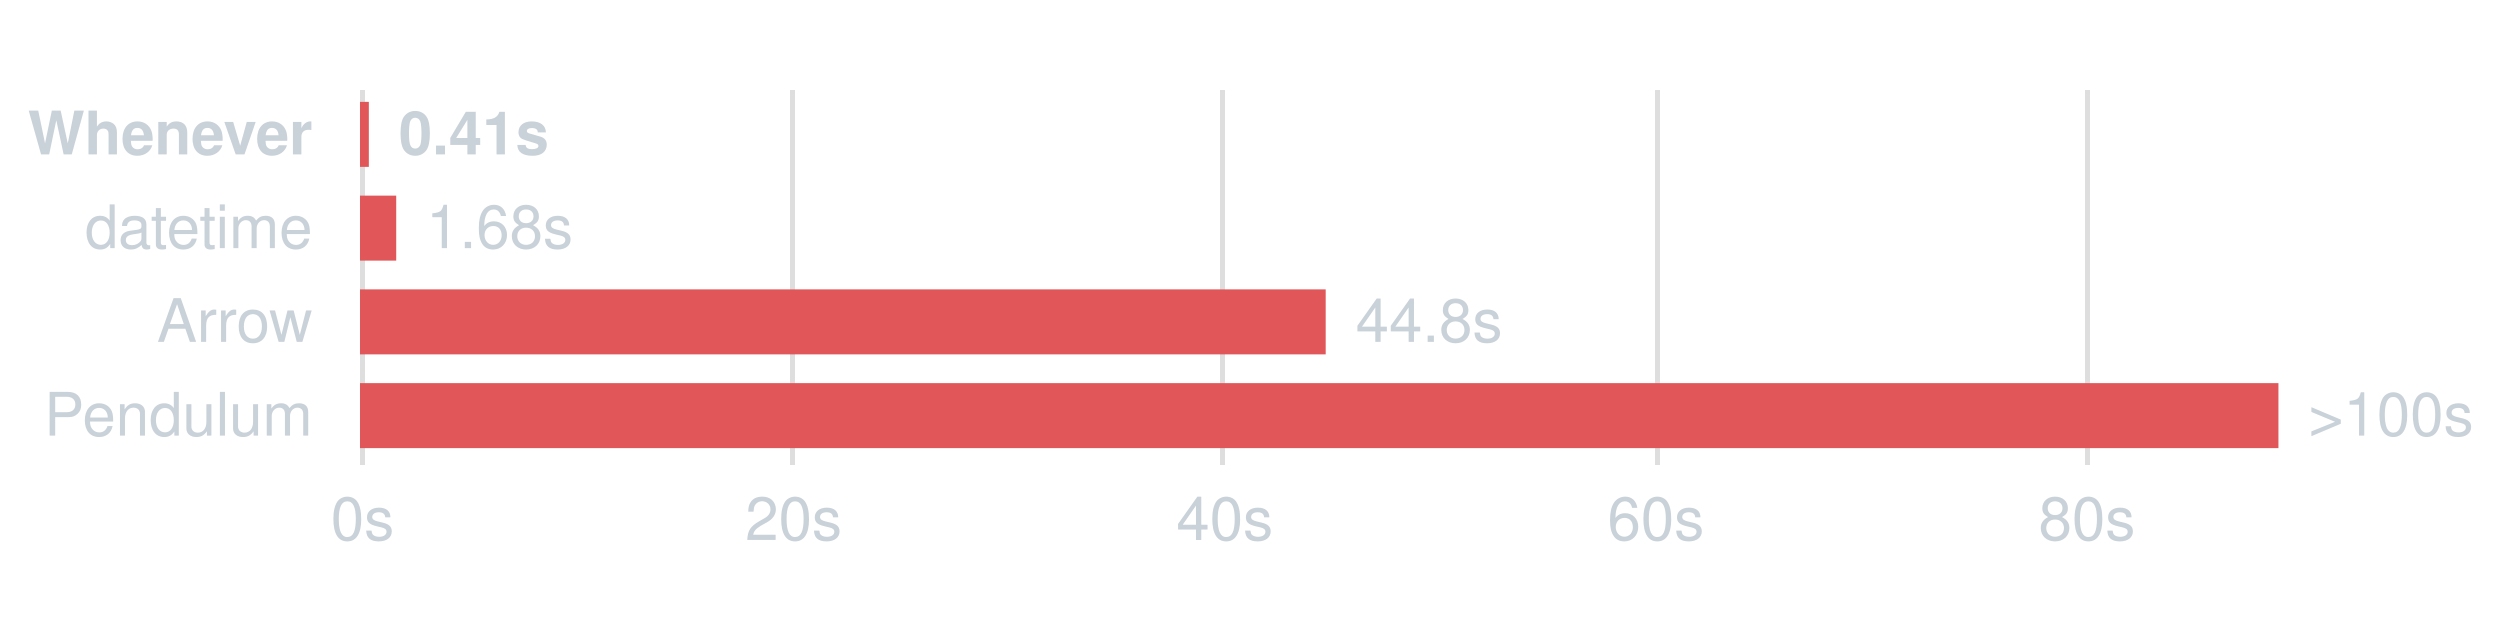
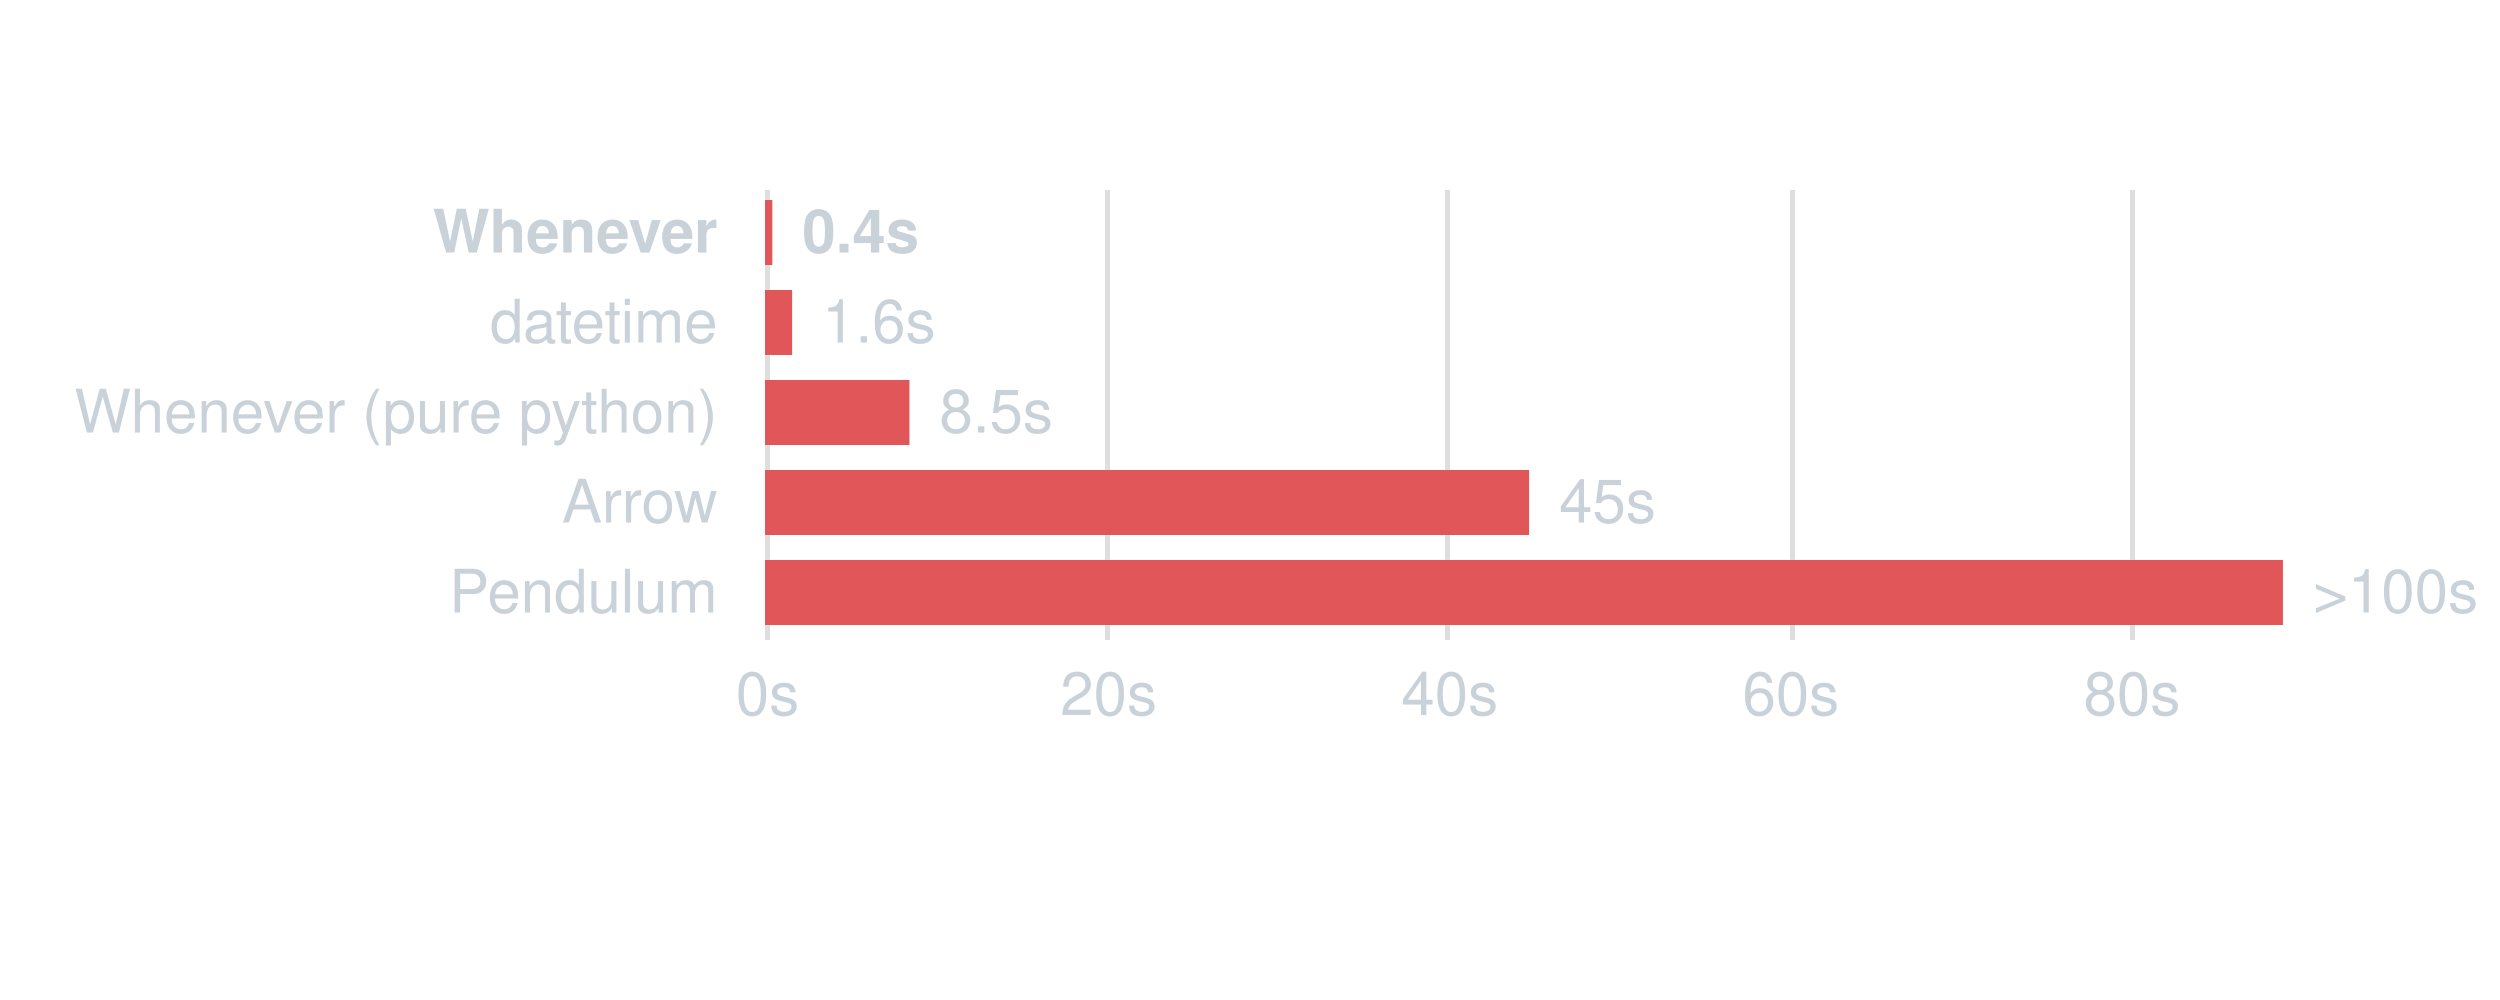
- <svg xmlns="http://www.w3.org/2000/svg" version="1.1" class="marks" width="500" height="127" viewBox="0 0 500 102">
-   <g fill="none" stroke-miterlimit="10" transform="translate(72,5)">
+ <svg xmlns="http://www.w3.org/2000/svg" version="1.1" class="marks" width="500" height="200" viewBox="0 0 500 135">
+   <g fill="none" stroke-miterlimit="10" transform="translate(153,5)">
    <g class="mark-group role-frame root" role="graphics-object" aria-roledescription="group mark container">
      <g transform="translate(0,0)">
-         <path class="background" aria-hidden="true" d="M0,0h388v75h-388Z" />
+         <path class="background" aria-hidden="true" d="M0,0h307v90h-307Z" />
        <g>
          <g class="mark-group role-axis" aria-hidden="true">
-             <g transform="translate(0.5,75.5)">
+             <g transform="translate(0.5,90.5)">
              <path class="background" aria-hidden="true" d="M0,0h0v0h0Z" pointer-events="none" />
              <g>
                <g class="mark-rule role-axis-grid" pointer-events="none">
-                   <line transform="translate(0,0)" x2="0" y2="-75" stroke="rgba(127,127,127,0.25)" stroke-width="1" opacity="1" />
-                   <line transform="translate(86,0)" x2="0" y2="-75" stroke="rgba(127,127,127,0.25)" stroke-width="1" opacity="1" />
-                   <line transform="translate(172,0)" x2="0" y2="-75" stroke="rgba(127,127,127,0.25)" stroke-width="1" opacity="1" />
-                   <line transform="translate(259,0)" x2="0" y2="-75" stroke="rgba(127,127,127,0.25)" stroke-width="1" opacity="1" />
-                   <line transform="translate(345,0)" x2="0" y2="-75" stroke="rgba(127,127,127,0.25)" stroke-width="1" opacity="1" />
+                   <line transform="translate(0,0)" x2="0" y2="-90" stroke="rgba(127,127,127,0.25)" stroke-width="1" opacity="1" />
+                   <line transform="translate(68,0)" x2="0" y2="-90" stroke="rgba(127,127,127,0.25)" stroke-width="1" opacity="1" />
+                   <line transform="translate(136,0)" x2="0" y2="-90" stroke="rgba(127,127,127,0.25)" stroke-width="1" opacity="1" />
+                   <line transform="translate(205,0)" x2="0" y2="-90" stroke="rgba(127,127,127,0.25)" stroke-width="1" opacity="1" />
+                   <line transform="translate(273,0)" x2="0" y2="-90" stroke="rgba(127,127,127,0.25)" stroke-width="1" opacity="1" />
                </g>
              </g>
              <path class="foreground" aria-hidden="true" d="" pointer-events="none" display="none" />
            </g>
          </g>
          <g class="mark-group role-axis" role="graphics-symbol" aria-roledescription="axis" aria-label="X-axis for a linear scale with values from 0 to 90">
-             <g transform="translate(0.5,75.5)">
+             <g transform="translate(0.5,90.5)">
              <path class="background" aria-hidden="true" d="M0,0h0v0h0Z" pointer-events="none" />
              <g>
                <g class="mark-rule role-axis-tick" pointer-events="none">
                  <line transform="translate(0,0)" x2="0" y2="0" stroke="rgba(127,127,127,0.25)" stroke-width="1" opacity="1" />
-                   <line transform="translate(86,0)" x2="0" y2="0" stroke="rgba(127,127,127,0.25)" stroke-width="1" opacity="1" />
-                   <line transform="translate(172,0)" x2="0" y2="0" stroke="rgba(127,127,127,0.25)" stroke-width="1" opacity="1" />
-                   <line transform="translate(259,0)" x2="0" y2="0" stroke="rgba(127,127,127,0.25)" stroke-width="1" opacity="1" />
-                   <line transform="translate(345,0)" x2="0" y2="0" stroke="rgba(127,127,127,0.25)" stroke-width="1" opacity="1" />
+                   <line transform="translate(68,0)" x2="0" y2="0" stroke="rgba(127,127,127,0.25)" stroke-width="1" opacity="1" />
+                   <line transform="translate(136,0)" x2="0" y2="0" stroke="rgba(127,127,127,0.25)" stroke-width="1" opacity="1" />
+                   <line transform="translate(205,0)" x2="0" y2="0" stroke="rgba(127,127,127,0.25)" stroke-width="1" opacity="1" />
+                   <line transform="translate(273,0)" x2="0" y2="0" stroke="rgba(127,127,127,0.25)" stroke-width="1" opacity="1" />
                </g>
                <g class="mark-text role-axis-label" pointer-events="none">
                  <text text-anchor="middle" transform="translate(0,15)" font-family="-apple-system,BlinkMacSystemFont,&quot;Segoe UI&quot;,Helvetica,Arial,sans-serif,&quot;Apple Color Emoji&quot;,&quot;Segoe UI Emoji&quot;" font-size="12px" fill="#C9D1D9" opacity="1">0s</text>
-                   <text text-anchor="middle" transform="translate(86.22222,15)" font-family="-apple-system,BlinkMacSystemFont,&quot;Segoe UI&quot;,Helvetica,Arial,sans-serif,&quot;Apple Color Emoji&quot;,&quot;Segoe UI Emoji&quot;" font-size="12px" fill="#C9D1D9" opacity="1">20s</text>
-                   <text text-anchor="middle" transform="translate(172.4444,15)" font-family="-apple-system,BlinkMacSystemFont,&quot;Segoe UI&quot;,Helvetica,Arial,sans-serif,&quot;Apple Color Emoji&quot;,&quot;Segoe UI Emoji&quot;" font-size="12px" fill="#C9D1D9" opacity="1">40s</text>
-                   <text text-anchor="middle" transform="translate(258.6667,15)" font-family="-apple-system,BlinkMacSystemFont,&quot;Segoe UI&quot;,Helvetica,Arial,sans-serif,&quot;Apple Color Emoji&quot;,&quot;Segoe UI Emoji&quot;" font-size="12px" fill="#C9D1D9" opacity="1">60s</text>
-                   <text text-anchor="middle" transform="translate(344.8889,15)" font-family="-apple-system,BlinkMacSystemFont,&quot;Segoe UI&quot;,Helvetica,Arial,sans-serif,&quot;Apple Color Emoji&quot;,&quot;Segoe UI Emoji&quot;" font-size="12px" fill="#C9D1D9" opacity="1">80s</text>
+                   <text text-anchor="middle" transform="translate(68.22222,15)" font-family="-apple-system,BlinkMacSystemFont,&quot;Segoe UI&quot;,Helvetica,Arial,sans-serif,&quot;Apple Color Emoji&quot;,&quot;Segoe UI Emoji&quot;" font-size="12px" fill="#C9D1D9" opacity="1">20s</text>
+                   <text text-anchor="middle" transform="translate(136.4444,15)" font-family="-apple-system,BlinkMacSystemFont,&quot;Segoe UI&quot;,Helvetica,Arial,sans-serif,&quot;Apple Color Emoji&quot;,&quot;Segoe UI Emoji&quot;" font-size="12px" fill="#C9D1D9" opacity="1">40s</text>
+                   <text text-anchor="middle" transform="translate(204.6667,15)" font-family="-apple-system,BlinkMacSystemFont,&quot;Segoe UI&quot;,Helvetica,Arial,sans-serif,&quot;Apple Color Emoji&quot;,&quot;Segoe UI Emoji&quot;" font-size="12px" fill="#C9D1D9" opacity="1">60s</text>
+                   <text text-anchor="middle" transform="translate(272.8889,15)" font-family="-apple-system,BlinkMacSystemFont,&quot;Segoe UI&quot;,Helvetica,Arial,sans-serif,&quot;Apple Color Emoji&quot;,&quot;Segoe UI Emoji&quot;" font-size="12px" fill="#C9D1D9" opacity="1">80s</text>
                </g>
              </g>
              <path class="foreground" aria-hidden="true" d="" pointer-events="none" display="none" />
            </g>
          </g>
-           <g class="mark-group role-axis" role="graphics-symbol" aria-roledescription="axis" aria-label="Y-axis for a discrete scale with 4 values: Whenever, datetime, Arrow, Pendulum">
+           <g class="mark-group role-axis" role="graphics-symbol" aria-roledescription="axis" aria-label="Y-axis for a discrete scale with 5 values: Whenever, datetime, Whenever (pure python), Arrow, Pendulum">
            <g transform="translate(0.5,0.5)">
              <path class="background" aria-hidden="true" d="M0,0h0v0h0Z" pointer-events="none" />
              <g>
                <g class="mark-text role-axis-label" pointer-events="none">
-                   <text text-anchor="end" transform="translate(-10,12.875)" font-family="-apple-system,BlinkMacSystemFont,&quot;Segoe UI&quot;,Helvetica,Arial,sans-serif,&quot;Apple Color Emoji&quot;,&quot;Segoe UI Emoji&quot;" font-size="12px" font-weight="bold" fill="#C9D1D9" opacity="1">Whenever</text>
-                   <text text-anchor="end" transform="translate(-10,31.625)" font-family="-apple-system,BlinkMacSystemFont,&quot;Segoe UI&quot;,Helvetica,Arial,sans-serif,&quot;Apple Color Emoji&quot;,&quot;Segoe UI Emoji&quot;" font-size="12px" fill="#C9D1D9" opacity="1">datetime</text>
-                   <text text-anchor="end" transform="translate(-10,50.375)" font-family="-apple-system,BlinkMacSystemFont,&quot;Segoe UI&quot;,Helvetica,Arial,sans-serif,&quot;Apple Color Emoji&quot;,&quot;Segoe UI Emoji&quot;" font-size="12px" fill="#C9D1D9" opacity="1">Arrow</text>
-                   <text text-anchor="end" transform="translate(-10,69.125)" font-family="-apple-system,BlinkMacSystemFont,&quot;Segoe UI&quot;,Helvetica,Arial,sans-serif,&quot;Apple Color Emoji&quot;,&quot;Segoe UI Emoji&quot;" font-size="12px" fill="#C9D1D9" opacity="1">Pendulum</text>
+                   <text text-anchor="end" transform="translate(-10,12.5)" font-family="-apple-system,BlinkMacSystemFont,&quot;Segoe UI&quot;,Helvetica,Arial,sans-serif,&quot;Apple Color Emoji&quot;,&quot;Segoe UI Emoji&quot;" font-size="12px" fill="#C9D1D9" font-weight="bold" opacity="1">Whenever</text>
+                   <text text-anchor="end" transform="translate(-10,30.5)" font-family="-apple-system,BlinkMacSystemFont,&quot;Segoe UI&quot;,Helvetica,Arial,sans-serif,&quot;Apple Color Emoji&quot;,&quot;Segoe UI Emoji&quot;" font-size="12px" fill="#C9D1D9" opacity="1">datetime</text>
+                   <text text-anchor="end" transform="translate(-10,48.5)" font-family="-apple-system,BlinkMacSystemFont,&quot;Segoe UI&quot;,Helvetica,Arial,sans-serif,&quot;Apple Color Emoji&quot;,&quot;Segoe UI Emoji&quot;" font-size="12px" fill="#C9D1D9" opacity="1">Whenever (pure python)</text>
+                   <text text-anchor="end" transform="translate(-10,66.5)" font-family="-apple-system,BlinkMacSystemFont,&quot;Segoe UI&quot;,Helvetica,Arial,sans-serif,&quot;Apple Color Emoji&quot;,&quot;Segoe UI Emoji&quot;" font-size="12px" fill="#C9D1D9" opacity="1">Arrow</text>
+                   <text text-anchor="end" transform="translate(-10,84.5)" font-family="-apple-system,BlinkMacSystemFont,&quot;Segoe UI&quot;,Helvetica,Arial,sans-serif,&quot;Apple Color Emoji&quot;,&quot;Segoe UI Emoji&quot;" font-size="12px" fill="#C9D1D9" opacity="1">Pendulum</text>
                </g>
              </g>
              <path class="foreground" aria-hidden="true" d="" pointer-events="none" display="none" />
            </g>
          </g>
          <g class="mark-rect role-mark layer_0_marks" role="graphics-object" aria-roledescription="rect mark container">
-             <path aria-label="time: 0.41; tool: Whenever" role="graphics-symbol" aria-roledescription="bar" d="M0,2.875h1.768v13h-1.768Z" fill="#E15759" />
-             <path aria-label="time: 1.68; tool: datetime" role="graphics-symbol" aria-roledescription="bar" d="M0,21.625h7.243v13h-7.243Z" fill="#E15759" />
-             <path aria-label="time: 44.8; tool: Arrow" role="graphics-symbol" aria-roledescription="bar" d="M0,40.375h193.138v13h-193.138Z" fill="#E15759" />
-             <path aria-label="time: 89; tool: Pendulum" role="graphics-symbol" aria-roledescription="bar" d="M0,59.125h383.689v13h-383.689Z" fill="#E15759" />
+             <path aria-label="time: 0.43; tool: Whenever" role="graphics-symbol" aria-roledescription="bar" d="M0,2.5h1.467v13h-1.467Z" fill="#E15759" />
+             <path aria-label="time: 1.59; tool: datetime" role="graphics-symbol" aria-roledescription="bar" d="M0,20.5h5.424v13h-5.424Z" fill="#E15759" />
+             <path aria-label="time: 8.47; tool: Whenever (pure python)" role="graphics-symbol" aria-roledescription="bar" d="M0,38.5h28.892v13h-28.892Z" fill="#E15759" />
+             <path aria-label="time: 44.8; tool: Arrow" role="graphics-symbol" aria-roledescription="bar" d="M0,56.5h152.818v13h-152.818Z" fill="#E15759" />
+             <path aria-label="time: 89; tool: Pendulum" role="graphics-symbol" aria-roledescription="bar" d="M0,74.5h303.589v13h-303.589Z" fill="#E15759" />
          </g>
          <g class="mark-text role-mark layer_1_marks" role="graphics-object" aria-roledescription="text mark container">
-             <text aria-label="time: 1.68; tool: datetime; timeFormat: 1.68s" role="graphics-symbol" aria-roledescription="text mark" text-anchor="start" transform="translate(13.24267,32.125)" font-family="-apple-system,BlinkMacSystemFont,&quot;Segoe UI&quot;,Helvetica,Arial,sans-serif,&quot;Apple Color Emoji&quot;,&quot;Segoe UI Emoji&quot;" font-size="12px" fill="#C9D1D9">1.68s</text>
-             <text aria-label="time: 44.8; tool: Arrow; timeFormat: 44.8s" role="graphics-symbol" aria-roledescription="text mark" text-anchor="start" transform="translate(199.1378,50.875)" font-family="-apple-system,BlinkMacSystemFont,&quot;Segoe UI&quot;,Helvetica,Arial,sans-serif,&quot;Apple Color Emoji&quot;,&quot;Segoe UI Emoji&quot;" font-size="12px" fill="#C9D1D9">44.8s</text>
-             <text aria-label="time: 89; tool: Pendulum; timeFormat: &gt;100s" role="graphics-symbol" aria-roledescription="text mark" text-anchor="start" transform="translate(389.6889,69.625)" font-family="-apple-system,BlinkMacSystemFont,&quot;Segoe UI&quot;,Helvetica,Arial,sans-serif,&quot;Apple Color Emoji&quot;,&quot;Segoe UI Emoji&quot;" font-size="12px" fill="#C9D1D9">&gt;100s</text>
+             <text aria-label="time: 1.59; tool: datetime; timeFormat: 1.6s" role="graphics-symbol" aria-roledescription="text mark" text-anchor="start" transform="translate(11.42367,31)" font-family="-apple-system,BlinkMacSystemFont,&quot;Segoe UI&quot;,Helvetica,Arial,sans-serif,&quot;Apple Color Emoji&quot;,&quot;Segoe UI Emoji&quot;" font-size="12px" fill="#C9D1D9">1.6s</text>
+             <text aria-label="time: 8.47; tool: Whenever (pure python); timeFormat: 8.5s" role="graphics-symbol" aria-roledescription="text mark" text-anchor="start" transform="translate(34.89211,49)" font-family="-apple-system,BlinkMacSystemFont,&quot;Segoe UI&quot;,Helvetica,Arial,sans-serif,&quot;Apple Color Emoji&quot;,&quot;Segoe UI Emoji&quot;" font-size="12px" fill="#C9D1D9">8.5s</text>
+             <text aria-label="time: 44.8; tool: Arrow; timeFormat: 45s" role="graphics-symbol" aria-roledescription="text mark" text-anchor="start" transform="translate(158.8178,67)" font-family="-apple-system,BlinkMacSystemFont,&quot;Segoe UI&quot;,Helvetica,Arial,sans-serif,&quot;Apple Color Emoji&quot;,&quot;Segoe UI Emoji&quot;" font-size="12px" fill="#C9D1D9">45s</text>
+             <text aria-label="time: 89; tool: Pendulum; timeFormat: &gt;100s" role="graphics-symbol" aria-roledescription="text mark" text-anchor="start" transform="translate(309.5889,85)" font-family="-apple-system,BlinkMacSystemFont,&quot;Segoe UI&quot;,Helvetica,Arial,sans-serif,&quot;Apple Color Emoji&quot;,&quot;Segoe UI Emoji&quot;" font-size="12px" fill="#C9D1D9">&gt;100s</text>
          </g>
          <g class="mark-text role-mark layer_2_marks" role="graphics-object" aria-roledescription="text mark container">
-             <text aria-label="time: 0.41; tool: Whenever; timeFormat: 0.41s" role="graphics-symbol" aria-roledescription="text mark" text-anchor="start" transform="translate(7.767556,13.375)" font-family="-apple-system,BlinkMacSystemFont,&quot;Segoe UI&quot;,Helvetica,Arial,sans-serif,&quot;Apple Color Emoji&quot;,&quot;Segoe UI Emoji&quot;" font-size="12px" font-weight="bold" fill="#C9D1D9">0.41s</text>
+             <text aria-label="time: 0.43; tool: Whenever; timeFormat: 0.4s" role="graphics-symbol" aria-roledescription="text mark" text-anchor="start" transform="translate(7.466778,13)" font-family="-apple-system,BlinkMacSystemFont,&quot;Segoe UI&quot;,Helvetica,Arial,sans-serif,&quot;Apple Color Emoji&quot;,&quot;Segoe UI Emoji&quot;" font-size="12px" font-weight="bold" fill="#C9D1D9">0.4s</text>
          </g>
        </g>
        <path class="foreground" aria-hidden="true" d="" display="none" />
      </g>
    </g>
  </g>
</svg>
